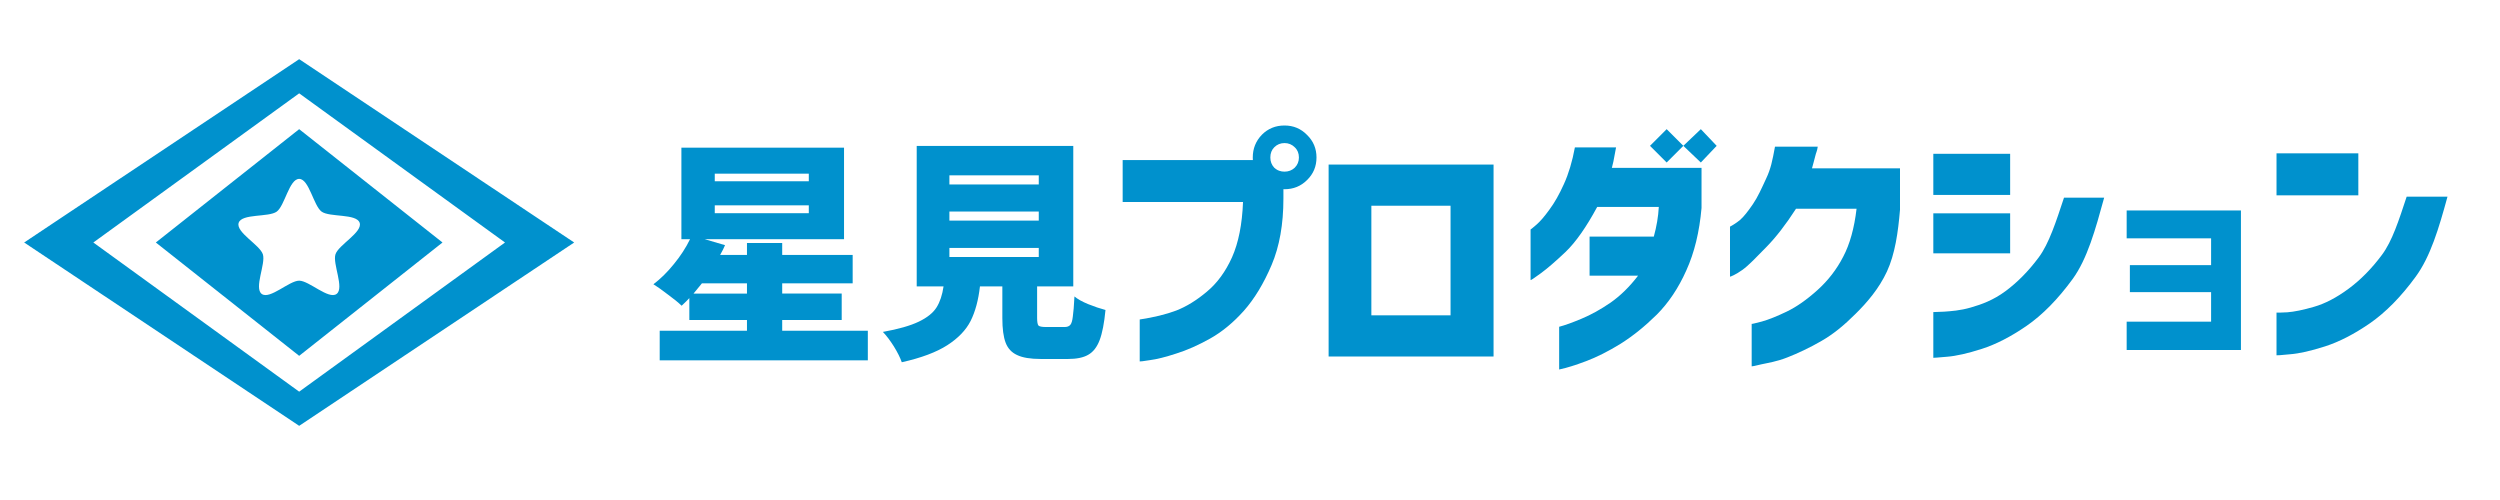
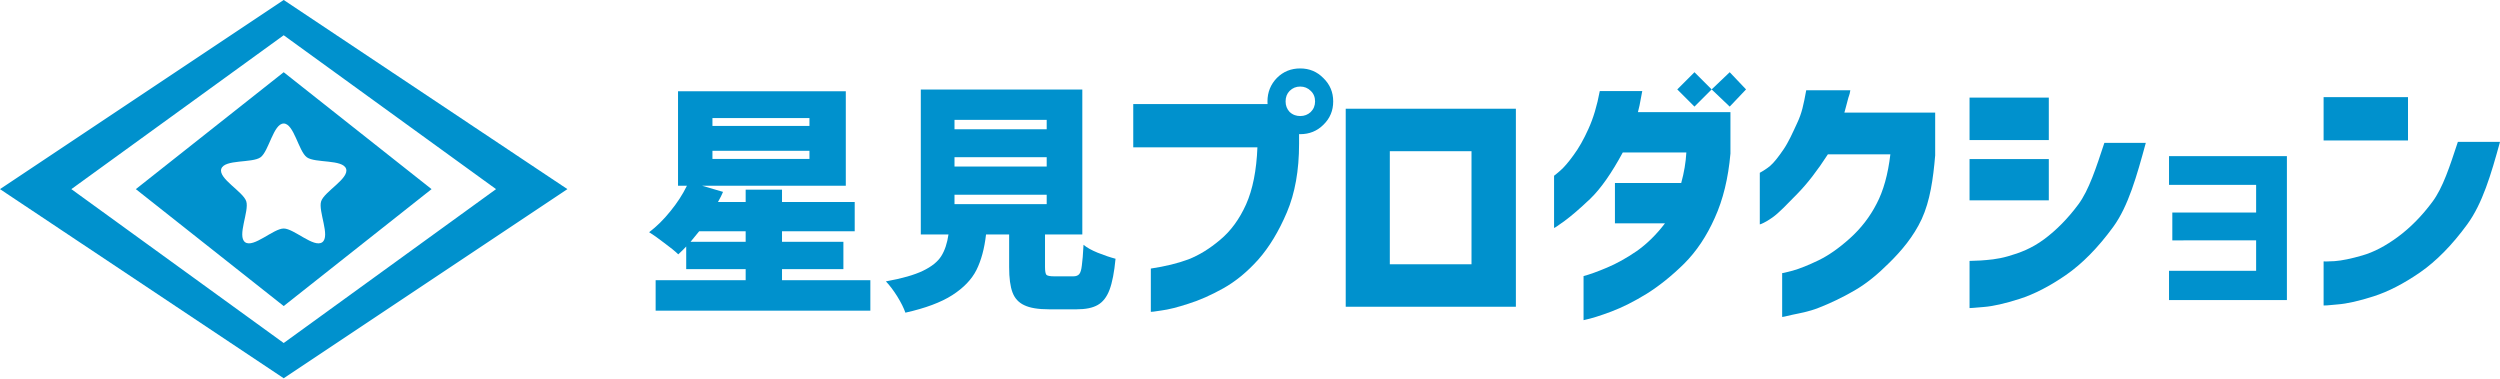
- <svg xmlns="http://www.w3.org/2000/svg" width="1500" height="300" viewBox="0 0 396.875 79.375" version="1.1" id="svg5">
+ <svg xmlns="http://www.w3.org/2000/svg" width="1500" height="227" version="1.1" id="svg5">
  <defs id="defs2" />
-   <path id="Hoshimi_Production_logo" d="M 47.493,20.505 24.739,38.497 47.493,56.489 70.247,38.497 Z m 0,7.894 c 1.575,0 2.287,4.27 3.562,5.196 1.274,0.926 5.556,0.283 6.043,1.781 0.487,1.498 -3.355,3.495 -3.842,4.993 -0.487,1.498 1.447,5.372 0.173,6.297 -1.274,0.926 -4.361,-2.11 -5.936,-2.11 -1.575,0 -4.661,3.036 -5.936,2.11 -1.274,-0.926 0.66,-4.799 0.173,-6.297 -0.487,-1.498 -4.328,-3.495 -3.842,-4.993 0.487,-1.498 4.768,-0.856 6.043,-1.781 1.274,-0.926 1.987,-5.196 3.562,-5.196 z m 0,-19.006 L 3.836,38.497 47.493,67.601 91.149,38.497 Z m 0,5.424 L 80.169,38.497 47.493,62.177 14.817,38.497 Z" style="fill:#0091cd;fill-opacity:1" />
+   <path id="Hoshimi_Production_logo" d="M 170.22,43.329 81.499,113.48 170.22,183.631 258.941,113.48 Z m 0,30.778 c 6.141,0 8.919,16.651 13.887,20.26 4.968,3.609 21.663,1.105 23.56,6.945 1.898,5.84 -13.081,13.628 -14.979,19.468 -1.898,5.84 5.643,20.944 0.675,24.554 -4.968,3.609 -17.003,-8.229 -23.143,-8.229 -6.141,0 -18.175,11.838 -23.143,8.229 -4.968,-3.609 2.573,-18.713 0.675,-24.554 -1.898,-5.84 -16.876,-13.628 -14.979,-19.468 1.898,-5.84 18.592,-3.336 23.56,-6.945 4.968,-3.609 7.746,-20.26 13.887,-20.26 z M 170.22,0 0,113.48 170.22,226.96 340.44,113.48 Z m 0,21.149 L 297.627,113.48 170.22,205.811 42.813,113.48 Z" style="fill:#0091cd;fill-opacity:1;stroke-width:3.899" />
  <g id="Hoshimi_Production_name">
-     <path id="ン " d="m 382.058,31.221 h 6.482 c -1.388,5.079 -2.709,9.503 -5.04,12.695 -2.331,3.191 -4.759,5.661 -7.285,7.41 -2.498,1.721 -4.87,2.942 -7.118,3.663 -2.248,0.722 -4.093,1.138 -5.536,1.249 -1.415,0.139 -2.137,0.194 -2.165,0.167 v -6.785 c 0.028,0.028 0.597,0.014 1.707,-0.042 1.11,-0.083 2.525,-0.375 4.246,-0.874 1.748,-0.5 3.58,-1.457 5.495,-2.872 1.915,-1.415 3.677,-3.205 5.287,-5.37 1.637,-2.192 2.679,-5.465 3.927,-9.24 z M 361.397,31.011 v -6.669 h 12.988 V 31.011 Z" style="fill:#0091cd;fill-opacity:1" />
-     <path id="ョ" d="m 338.117,46.381 v -4.287 h 12.895 V 37.835 H 337.608 V 33.416 h 18.141 v 22.146 h -18.141 v -4.498 h 13.404 v -4.684 z" style="fill:#0091cd;fill-opacity:1" />
-     <path id="シ" d="m 327.66,31.378 6.376,1.19e-4 c -1.388,5.079 -2.687,9.743 -5.018,12.934 -2.331,3.191 -4.759,5.661 -7.285,7.41 -2.498,1.721 -4.87,2.942 -7.118,3.663 -2.248,0.722 -4.093,1.138 -5.536,1.249 -1.415,0.139 -2.165,0.167 -2.165,0.167 V 49.543 c 0,0 0.597,-0.011 1.707,-0.066 1.11,-0.083 2.525,-0.162 4.246,-0.661 1.748,-0.5 3.58,-1.173 5.495,-2.588 1.915,-1.415 3.677,-3.205 5.287,-5.37 1.637,-2.192 2.763,-5.705 4.012,-9.479 z m -20.746,-0.428 v -6.536 h 12.197 v 6.536 z m 0,9.267 v -6.35 h 12.197 v 6.35 z" style="fill:#0091cd;fill-opacity:1" />
-     <path id="ク" d="m 281.781,23.283 h 6.787 c -0.111,0.777 -0.25,0.853 -0.416,1.574 -0.167,0.722 -0.333,1.199 -0.5,1.866 h 13.973 v 6.585 c -0.305,3.608 -0.791,7.011 -2.068,9.786 -1.277,2.747 -3.187,4.956 -4.991,6.732 -1.776,1.776 -3.502,3.205 -5.389,4.288 -1.859,1.082 -3.819,1.996 -5.457,2.634 -1.61,0.638 -3.034,0.857 -4.06,1.079 -1.027,0.25 -1.554,0.361 -1.582,0.333 v -6.744 c 0.028,0.028 0.569,-0.097 1.623,-0.375 1.082,-0.305 2.401,-0.833 3.955,-1.582 1.554,-0.749 3.178,-1.887 4.87,-3.413 1.693,-1.526 3.053,-3.289 4.08,-5.287 1.055,-1.998 1.762,-4.537 2.123,-7.618 h -9.616 c -1.61,2.498 -3.178,4.524 -4.704,6.078 -1.526,1.554 -2.803,2.922 -3.83,3.644 -0.999,0.722 -1.887,1.086 -1.942,1.058 v -7.938 c 0.028,0 1.005,-0.559 1.587,-1.058 0.611,-0.527 1.284,-1.395 2.061,-2.533 0.777,-1.138 1.368,-2.484 2.089,-4.038 0.749,-1.582 0.99,-2.823 1.406,-5.071 z" style="fill:#0091cd;fill-opacity:1" />
-     <path id="ダ" d="m 264.583,20.505 -2.646,2.646 2.646,2.646 2.646,-2.646 z m 2.646,2.646 2.778,2.646 2.514,-2.646 -2.514,-2.646 z m -17.215,0.252 c -0.416,2.248 -0.999,4.191 -1.748,5.828 -0.722,1.61 -1.485,2.955 -2.29,4.037 -0.777,1.082 -1.47,1.888 -2.081,2.415 -0.583,0.5 -0.888,0.749 -0.916,0.749 v 8.034 c 0.056,0.028 0.597,-0.333 1.624,-1.083 1.027,-0.749 2.345,-1.887 3.955,-3.413 1.61,-1.554 3.274,-3.927 4.995,-7.118 h 9.782 c -0.083,1.526 -0.347,3.095 -0.791,4.704 h -10.199 v 6.202 h 7.701 c -1.332,1.748 -2.789,3.178 -4.371,4.288 -1.582,1.082 -3.108,1.929 -4.579,2.539 -1.443,0.611 -2.636,1.041 -3.58,1.29 v 6.783 c 0.056,-0.013 0.107,-0.025 0.166,-0.039 1.055,-0.222 2.428,-0.652 4.121,-1.29 1.693,-0.638 3.511,-1.554 5.453,-2.748 1.943,-1.221 3.857,-2.761 5.744,-4.62 1.887,-1.887 3.455,-4.232 4.704,-7.035 1.277,-2.803 2.081,-6.105 2.414,-9.907 V 26.65 H 255.883 c 0.028,-0.056 0.111,-0.402 0.25,-1.041 0.139,-0.666 0.277,-1.401 0.416,-2.206 z" style="fill:#0091cd;fill-opacity:1" />
-     <path id="ロ" d="M 237.102,56.595 H 210.918 V 26.124 h 26.184 z M 230.275,32.659 h -12.572 v 17.4 h 12.572 z" style="fill:#0091cd;fill-opacity:1" />
-     <path id="プ" d="m 203.914,19.923 c -1.415,0 -2.609,0.485 -3.58,1.457 -0.971,0.999 -1.457,2.207 -1.457,3.622 0,0.138 0.006,0.273 0.015,0.407 h -20.669 v 6.661 h 19.107 c -0.139,3.552 -0.721,6.48 -1.748,8.783 -1.027,2.276 -2.359,4.093 -3.996,5.453 -1.61,1.36 -3.233,2.359 -4.87,2.997 -1.637,0.611 -3.566,1.082 -5.786,1.415 v 6.661 c 0.028,0.028 0.569,-0.042 1.623,-0.208 1.082,-0.139 2.47,-0.486 4.163,-1.041 1.693,-0.527 3.483,-1.318 5.37,-2.372 1.887,-1.055 3.677,-2.526 5.37,-4.413 1.693,-1.915 3.164,-4.343 4.413,-7.285 1.249,-2.942 1.873,-6.452 1.873,-10.532 v -1.493 c 0.058,0.002 0.115,0.004 0.173,0.004 1.415,0 2.608,-0.486 3.58,-1.457 0.999,-0.971 1.499,-2.164 1.499,-3.58 0,-1.415 -0.5,-2.609 -1.499,-3.58 -0.971,-0.999 -2.164,-1.499 -3.58,-1.499 z m 0,2.789 c 0.638,0 1.179,0.222 1.623,0.666 0.444,0.416 0.666,0.958 0.666,1.624 0,0.638 -0.222,1.179 -0.666,1.623 -0.444,0.416 -0.985,0.625 -1.623,0.625 -0.296,0 -0.57,-0.047 -0.824,-0.136 l -0.259,-0.108 h -5.3e-4 c -0.194,-0.098 -0.374,-0.224 -0.54,-0.38 -0.416,-0.444 -0.624,-0.985 -0.624,-1.623 0,-0.666 0.208,-1.207 0.624,-1.624 0.444,-0.444 0.985,-0.666 1.624,-0.666 z" style="fill:#0091cd;fill-opacity:1" />
-     <path id="见" d="m 169.015,51.914 q 0.593,0 0.889,-0.333 0.296,-0.333 0.407,-1.333 0.148,-1 0.259,-3.186 0.741,0.63 2.185,1.222 1.482,0.593 2.741,0.926 -0.296,3.111 -0.926,4.778 -0.63,1.667 -1.815,2.334 -1.148,0.667 -3.223,0.667 h -4.297 q -2.482,0 -3.778,-0.63 -1.296,-0.593 -1.815,-1.963 -0.519,-1.371 -0.519,-3.889 v -5.038 h -3.556 q -0.37,3.26 -1.482,5.482 -1.111,2.185 -3.704,3.852 -2.593,1.667 -7.223,2.704 -0.37,-1.074 -1.259,-2.519 -0.889,-1.408 -1.741,-2.297 3.704,-0.667 5.704,-1.63 2,-0.963 2.815,-2.26 0.815,-1.296 1.111,-3.334 h -4.26 V 23.17 h 24.855 v 22.299 h -5.741 v 5.001 q 0,0.963 0.222,1.222 0.259,0.222 1.185,0.222 z M 150.717,27.837 v 1.445 h 14.187 v -1.445 z m 0,5.741 v 1.445 h 14.187 v -1.445 z m 0,5.779 v 1.445 h 14.187 v -1.445 z" style="fill:#0091cd;fill-opacity:1" />
-     <path id="星" d="m 137.768,52.508 v 4.693 h -33.041 v -4.693 h 13.854 v -1.703 h -9.149 v -3.482 q -0.407,0.454 -1.222,1.211 -0.778,-0.757 -2.185,-1.779 -1.371,-1.06 -2.297,-1.627 1.741,-1.325 3.26,-3.217 1.556,-1.892 2.556,-3.936 H 108.172 V 23.44 h 25.818 v 14.534 h -22.114 l 3.223,0.946 q -0.259,0.643 -0.778,1.552 h 4.26 V 38.579 h 5.593 v 1.892 h 11.187 v 4.504 H 124.174 v 1.627 h 9.446 v 4.201 h -9.446 v 1.703 z m -24.299,-24.942 v 1.211 h 14.928 v -1.211 z m 0,5.034 v 1.249 h 14.928 v -1.249 z m 5.112,14.004 v -1.627 h -7.149 l -1.333,1.627 z" style="fill:#0091cd;fill-opacity:1" />
+     <path id="ン " d="m 1474.724,85.11 h 25.275 c -5.41,19.802 -10.561,37.054 -19.65,49.498 -9.089,12.444 -18.558,22.074 -28.404,28.891 -9.739,6.709 -18.99,11.47 -27.755,14.283 -8.765,2.813 -15.96,4.436 -21.587,4.869 -5.519,0.541 -8.332,0.757 -8.44,0.649 V 156.844 c 0.108,0.108 2.326,0.054 6.655,-0.162 4.328,-0.325 9.847,-1.461 16.556,-3.409 6.817,-1.948 13.959,-5.681 21.425,-11.199 7.466,-5.519 14.338,-12.498 20.613,-20.938 6.384,-8.548 10.444,-21.31 15.313,-36.026 z m -80.562,-0.819 V 58.287 h 50.641 v 26.004 z" style="fill:#0091cd;fill-opacity:1;stroke-width:3.899" />
+     <path id="ョ" d="m 1303.393,144.22 v -16.715 h 50.281 v -16.603 h -52.265 V 93.669 h 70.732 v 86.351 h -70.732 v -17.538 h 52.265 v -18.263 z" style="fill:#0091cd;fill-opacity:1;stroke-width:3.899" />
+     <path id="シ" d="m 1262.62,85.723 24.863,4.64e-4 c -5.41,19.802 -10.476,37.988 -19.566,50.431 -9.089,12.444 -18.558,22.074 -28.404,28.891 -9.739,6.709 -18.99,11.47 -27.755,14.283 -8.765,2.813 -15.961,4.436 -21.587,4.869 -5.519,0.541 -8.44,0.649 -8.44,0.649 V 156.551 c 0,0 2.327,-0.042 6.655,-0.258 4.328,-0.325 9.847,-0.631 16.556,-2.579 6.817,-1.948 13.959,-4.574 21.425,-10.092 7.466,-5.519 14.338,-12.498 20.613,-20.938 6.384,-8.548 10.772,-22.244 15.641,-36.96 z M 1181.729,84.053 V 58.571 h 47.557 V 84.053 Z m 0,36.132 V 95.426 h 47.557 v 24.759 z" style="fill:#0091cd;fill-opacity:1;stroke-width:3.899" />
+     <path id="ク" d="m 1083.734,54.161 h 26.463 c -0.433,3.03 -0.974,3.324 -1.623,6.137 -0.649,2.813 -1.298,4.677 -1.948,7.274 h 54.48 v 25.675 c -1.19,14.067 -3.085,27.336 -8.062,38.157 -4.978,10.712 -12.427,19.325 -19.461,26.25 -6.925,6.925 -13.654,12.498 -21.012,16.718 -7.25,4.22 -14.892,7.781 -21.276,10.27 -6.276,2.489 -11.829,3.341 -15.832,4.206 -4.004,0.974 -6.06,1.407 -6.168,1.298 v -26.294 c 0.108,0.108 2.218,-0.379 6.33,-1.461 4.22,-1.19 9.36,-3.246 15.42,-6.168 6.059,-2.922 12.39,-7.358 18.99,-13.309 6.601,-5.951 11.903,-12.823 15.906,-20.613 4.112,-7.791 6.871,-17.692 8.278,-29.703 h -37.494 c -6.276,9.739 -12.39,17.638 -18.341,23.697 -5.952,6.06 -10.929,11.393 -14.933,14.207 -3.895,2.813 -7.356,4.235 -7.572,4.127 v -30.949 c 0.108,0 3.917,-2.179 6.19,-4.127 2.381,-2.056 5.006,-5.44 8.036,-9.876 3.03,-4.436 5.332,-9.685 8.146,-15.744 2.921,-6.168 3.86,-11.007 5.483,-19.772 z" style="fill:#0091cd;fill-opacity:1;stroke-width:3.899" />
+     <path id="ダ" d="m 1016.678,43.329 -10.316,10.316 10.316,10.316 10.316,-10.316 z m 10.316,10.316 10.832,10.316 9.8,-10.316 -9.8,-10.316 z m -67.125,0.983 c -1.623,8.765 -3.895,16.34 -6.816,22.724 -2.813,6.276 -5.79,11.522 -8.928,15.743 -3.03,4.22 -5.734,7.36 -8.114,9.416 -2.272,1.948 -3.464,2.922 -3.572,2.922 v 31.326 c 0.216,0.108 2.327,-1.3 6.331,-4.221 4.004,-2.922 9.144,-7.357 15.42,-13.309 6.276,-6.06 12.767,-15.312 19.476,-27.755 h 38.142 c -0.325,5.951 -1.351,12.066 -3.083,18.342 h -39.766 v 24.183 h 30.028 c -5.194,6.817 -10.876,12.389 -17.044,16.718 -6.168,4.22 -12.119,7.521 -17.854,9.901 -5.627,2.381 -10.278,4.057 -13.957,5.031 v 26.448 c 0.218,-0.051 0.419,-0.099 0.649,-0.153 4.112,-0.866 9.468,-2.542 16.069,-5.031 6.601,-2.489 13.689,-6.06 21.263,-10.713 7.575,-4.761 15.04,-10.765 22.398,-18.015 7.358,-7.358 13.473,-16.502 18.342,-27.431 4.978,-10.929 8.115,-23.806 9.414,-38.63 V 67.288 h -55.511 c 0.108,-0.216 0.434,-1.569 0.975,-4.058 0.541,-2.597 1.081,-5.464 1.622,-8.602 z" style="fill:#0091cd;fill-opacity:1;stroke-width:3.899" />
+     <path id="ロ" d="M 909.524,184.048 H 807.431 V 65.236 h 102.093 z m -26.619,-93.329 h -49.018 v 67.846 h 49.018 z" style="fill:#0091cd;fill-opacity:1;stroke-width:3.899" />
+     <path id="プ" d="m 780.121,41.06 c -5.519,0 -10.172,1.893 -13.959,5.68 -3.787,3.895 -5.68,8.604 -5.68,14.123 0,0.538 0.023,1.064 0.059,1.586 H 679.949 v 25.97 h 74.499 c -0.541,13.85 -2.813,25.266 -6.816,34.248 -4.004,8.873 -9.197,15.959 -15.581,21.261 -6.276,5.302 -12.606,9.198 -18.991,11.687 -6.384,2.381 -13.904,4.22 -22.561,5.519 v 25.97 c 0.108,0.108 2.217,-0.163 6.329,-0.812 4.22,-0.541 9.632,-1.894 16.232,-4.058 6.601,-2.056 13.579,-5.139 20.937,-9.25 7.358,-4.112 14.338,-9.847 20.939,-17.205 6.601,-7.466 12.336,-16.934 17.205,-28.404 4.869,-11.47 7.304,-25.158 7.304,-41.064 v -5.821 c 0.224,0.006 0.448,0.014 0.675,0.014 5.519,0 10.17,-1.895 13.957,-5.682 3.895,-3.787 5.843,-8.439 5.843,-13.957 0,-5.519 -1.948,-10.172 -5.843,-13.959 -3.787,-3.895 -8.439,-5.843 -13.957,-5.843 z m 0,10.874 c 2.489,0 4.598,0.866 6.329,2.597 1.731,1.623 2.597,3.734 2.597,6.331 0,2.489 -0.866,4.598 -2.597,6.329 -1.731,1.623 -3.84,2.436 -6.329,2.436 -1.153,0 -2.221,-0.183 -3.212,-0.532 l -1.011,-0.421 h -0.002 c -0.755,-0.381 -1.457,-0.875 -2.106,-1.483 -1.623,-1.731 -2.434,-3.84 -2.434,-6.329 0,-2.597 0.811,-4.708 2.434,-6.331 1.731,-1.731 3.842,-2.597 6.331,-2.597 z" style="fill:#0091cd;fill-opacity:1;stroke-width:3.899" />
+     <path id="见" d="m 644.049,165.796 q 2.311,0 3.466,-1.3 1.155,-1.3 1.589,-5.199 0.578,-3.9 1.011,-12.421 2.889,2.455 8.521,4.766 5.777,2.311 10.688,3.611 -1.155,12.132 -3.611,18.631 -2.455,6.499 -7.077,9.099 -4.477,2.6 -12.565,2.6 h -16.754 q -9.677,0 -14.732,-2.455 -5.055,-2.311 -7.077,-7.655 -2.022,-5.344 -2.022,-15.165 v -19.642 h -13.865 q -1.444,12.71 -5.777,21.376 -4.333,8.521 -14.443,15.021 -10.11,6.499 -28.164,10.543 -1.444,-4.188 -4.911,-9.821 -3.466,-5.488 -6.788,-8.955 14.443,-2.6 22.242,-6.355 7.799,-3.755 10.977,-8.81 3.177,-5.055 4.333,-12.999 H 552.481 V 53.719 h 96.912 v 86.946 h -22.387 v 19.498 q 0,3.755 0.867,4.766 1.011,0.867 4.622,0.867 z M 572.701,71.917 v 5.633 h 55.316 v -5.633 z m 0,22.387 v 5.633 h 55.316 v -5.633 z m 0,22.531 v 5.633 h 55.316 v -5.633 z" style="fill:#0091cd;fill-opacity:1;stroke-width:3.899" />
+     <path id="星" d="m 522.213,168.109 v 18.299 H 393.382 v -18.299 h 54.017 v -6.641 H 411.725 v -13.577 q -1.589,1.771 -4.766,4.722 -3.033,-2.951 -8.521,-6.936 -5.344,-4.132 -8.955,-6.346 6.788,-5.165 12.71,-12.544 6.066,-7.379 9.966,-15.348 H 406.814 V 54.772 h 100.667 v 56.669 h -86.224 l 12.565,3.689 q -1.011,2.509 -3.033,6.051 h 16.609 v -7.379 h 21.809 v 7.379 h 43.618 v 17.561 h -43.618 v 6.346 h 36.829 v 16.381 h -36.829 v 6.641 z M 427.467,70.857 v 4.722 h 58.205 v -4.722 z m 0,19.627 v 4.87 h 58.205 v -4.87 z m 19.931,54.603 v -6.346 h -27.875 l -5.199,6.346 z" style="fill:#0091cd;fill-opacity:1;stroke-width:3.899" />
  </g>
</svg>
